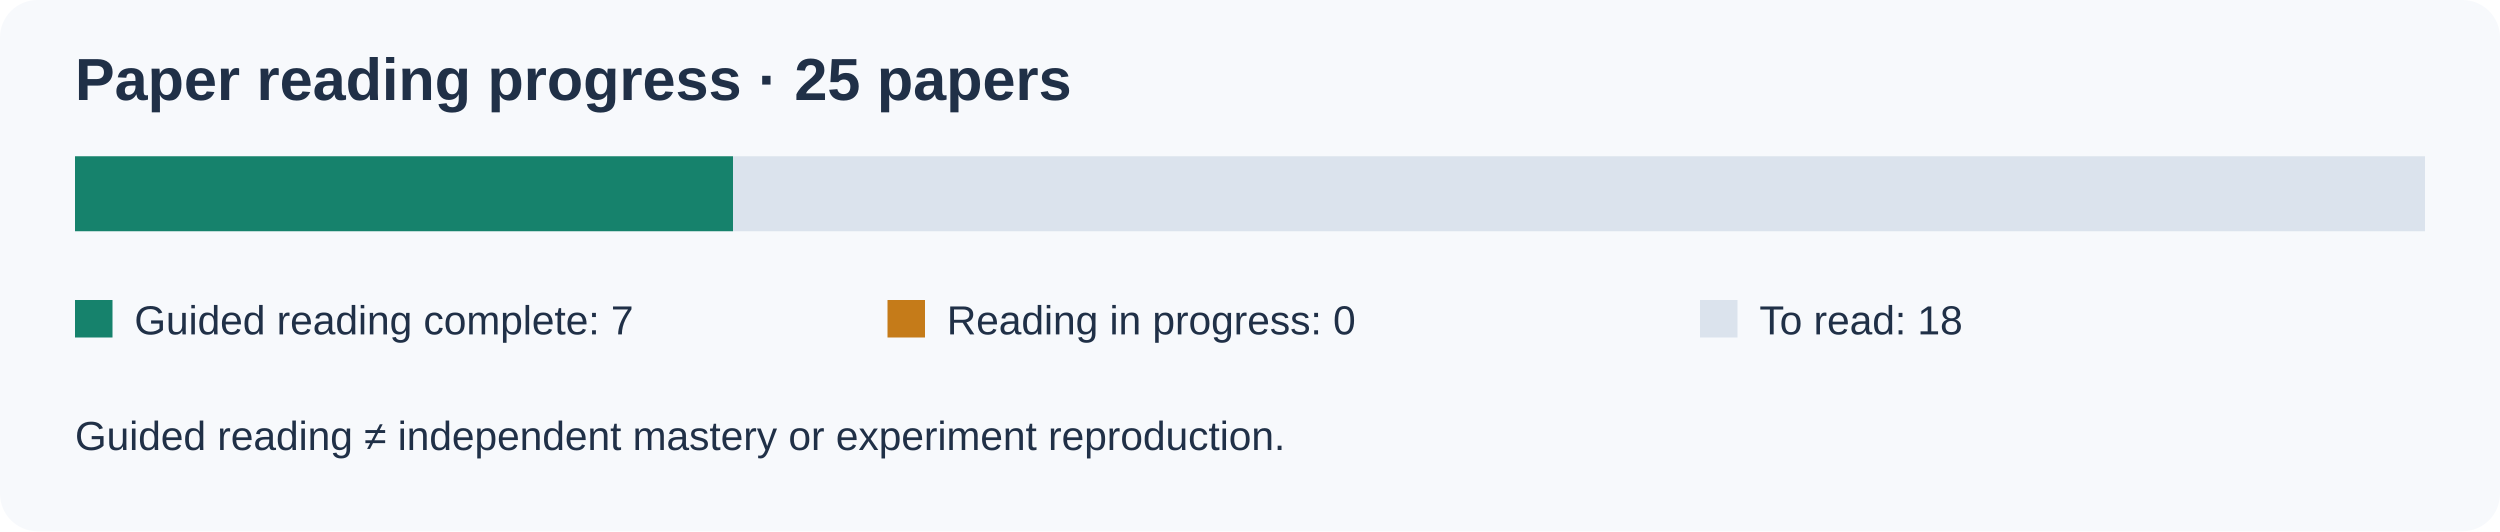
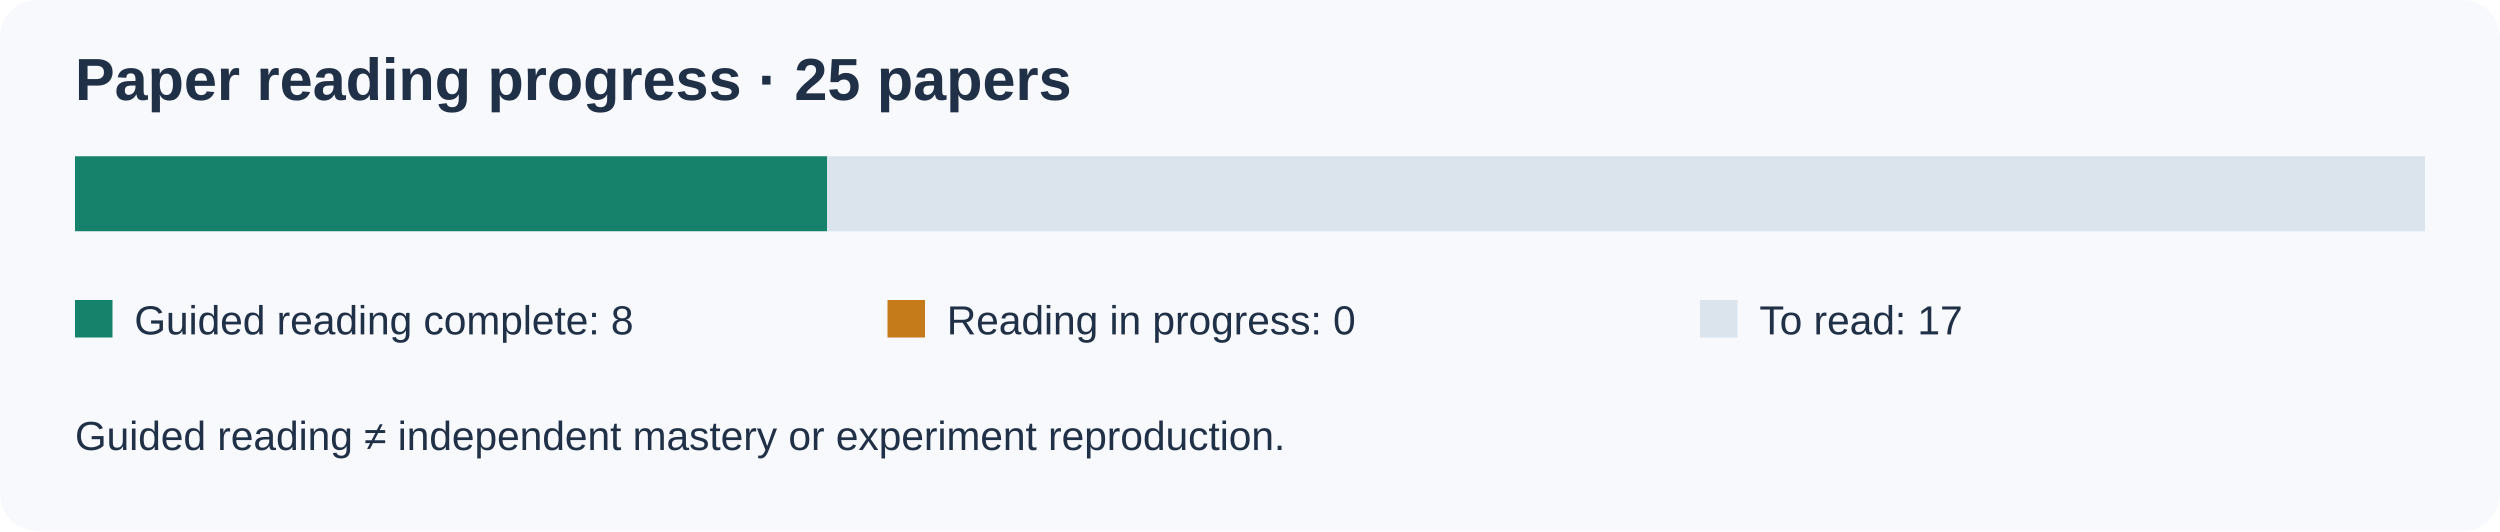
<svg xmlns="http://www.w3.org/2000/svg" width="800" height="170" viewBox="0 0 800 170" role="img" aria-labelledby="title desc">
  <rect width="800" height="170" rx="12" fill="#f7f9fc" />
  <g font-family="Segoe UI, Arial, sans-serif" fill="#203047">
    <text x="24" y="32" font-size="19" font-weight="600">Paper reading progress · 25 papers</text>
-     <rect x="24.00" y="50" width="210.56" height="24" fill="#16826c" />
-     <rect x="234.56" y="50" width="541.44" height="24" fill="#dbe3ed" />
+     <rect x="24.00" y="50" width="240.64" height="24" fill="#16826c" />
+     <rect x="264.64" y="50" width="511.36" height="24" fill="#dbe3ed" />
    <rect x="24" y="96" width="12" height="12" fill="#16826c" />
-     <text x="43" y="107" font-size="13">Guided reading complete: 7</text>
+     <text x="43" y="107" font-size="13">Guided reading complete: 8</text>
    <rect x="284" y="96" width="12" height="12" fill="#c57b19" />
    <text x="303" y="107" font-size="13">Reading in progress: 0</text>
    <rect x="544" y="96" width="12" height="12" fill="#dbe3ed" />
-     <text x="563" y="107" font-size="13">To read: 18</text>
+     <text x="563" y="107" font-size="13">To read: 17</text>
    <text x="24" y="144" font-size="13">Guided reading ≠ independent mastery or experiment reproduction.</text>
  </g>
</svg>
